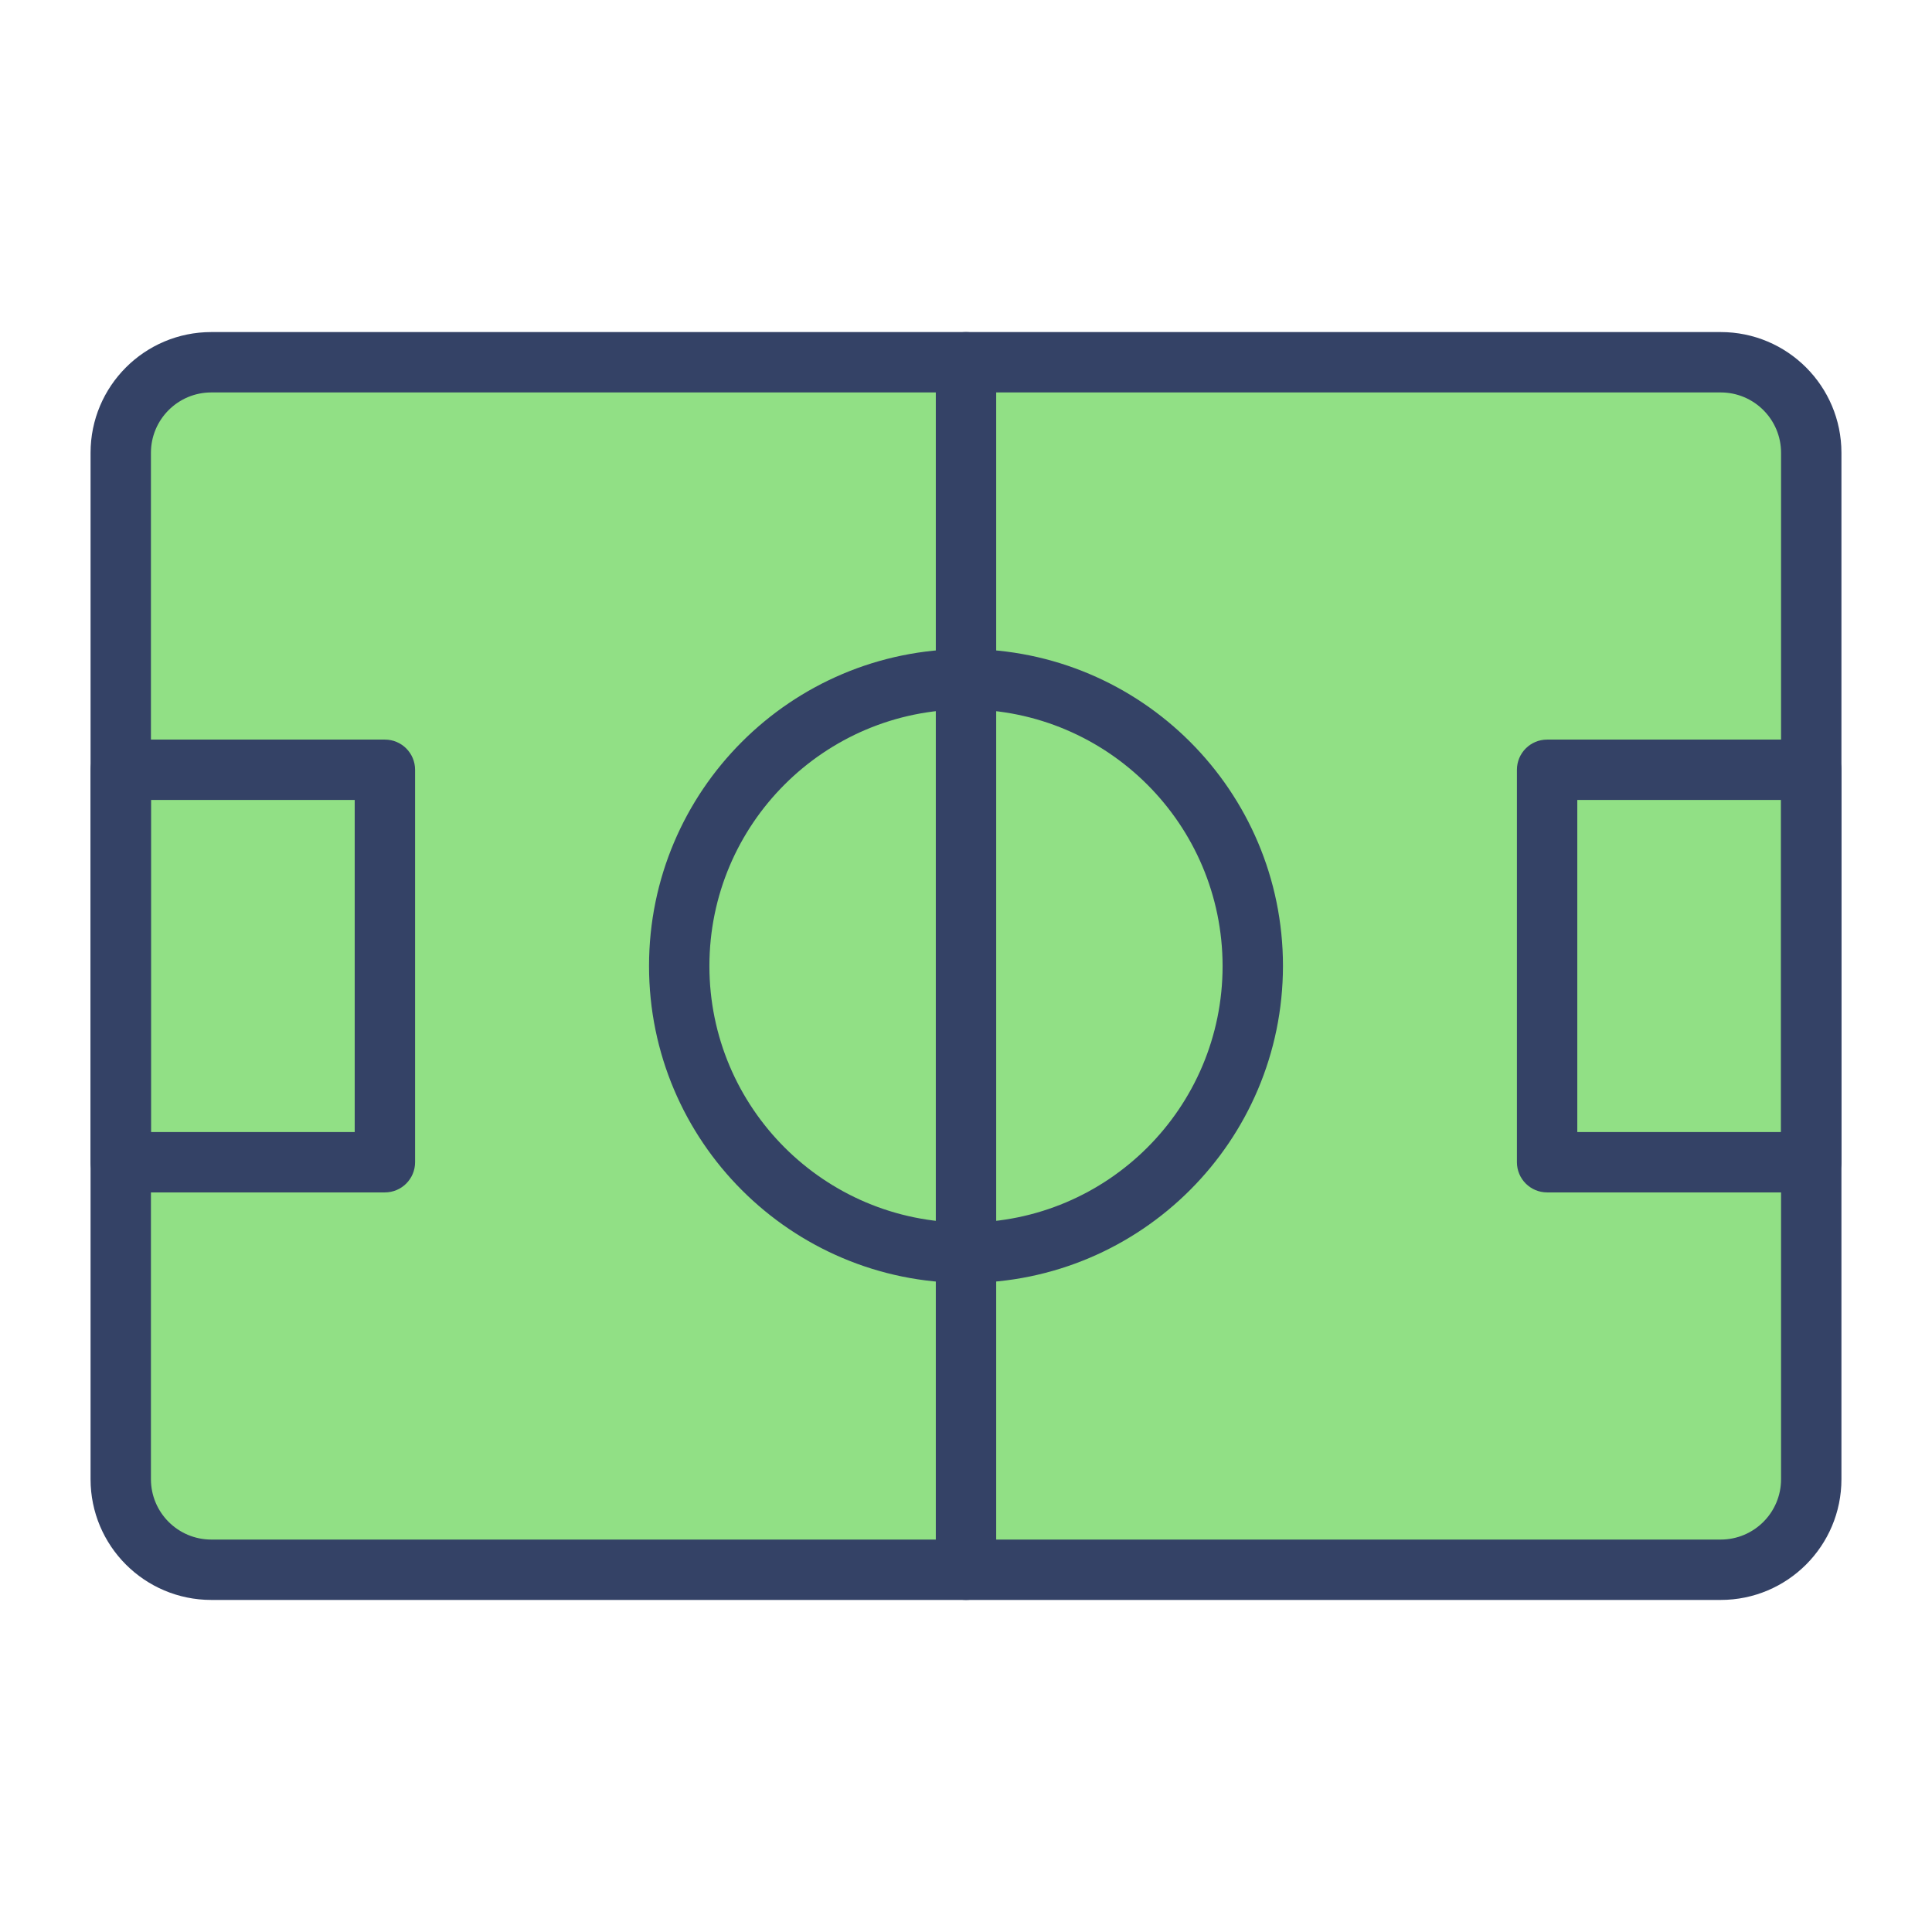
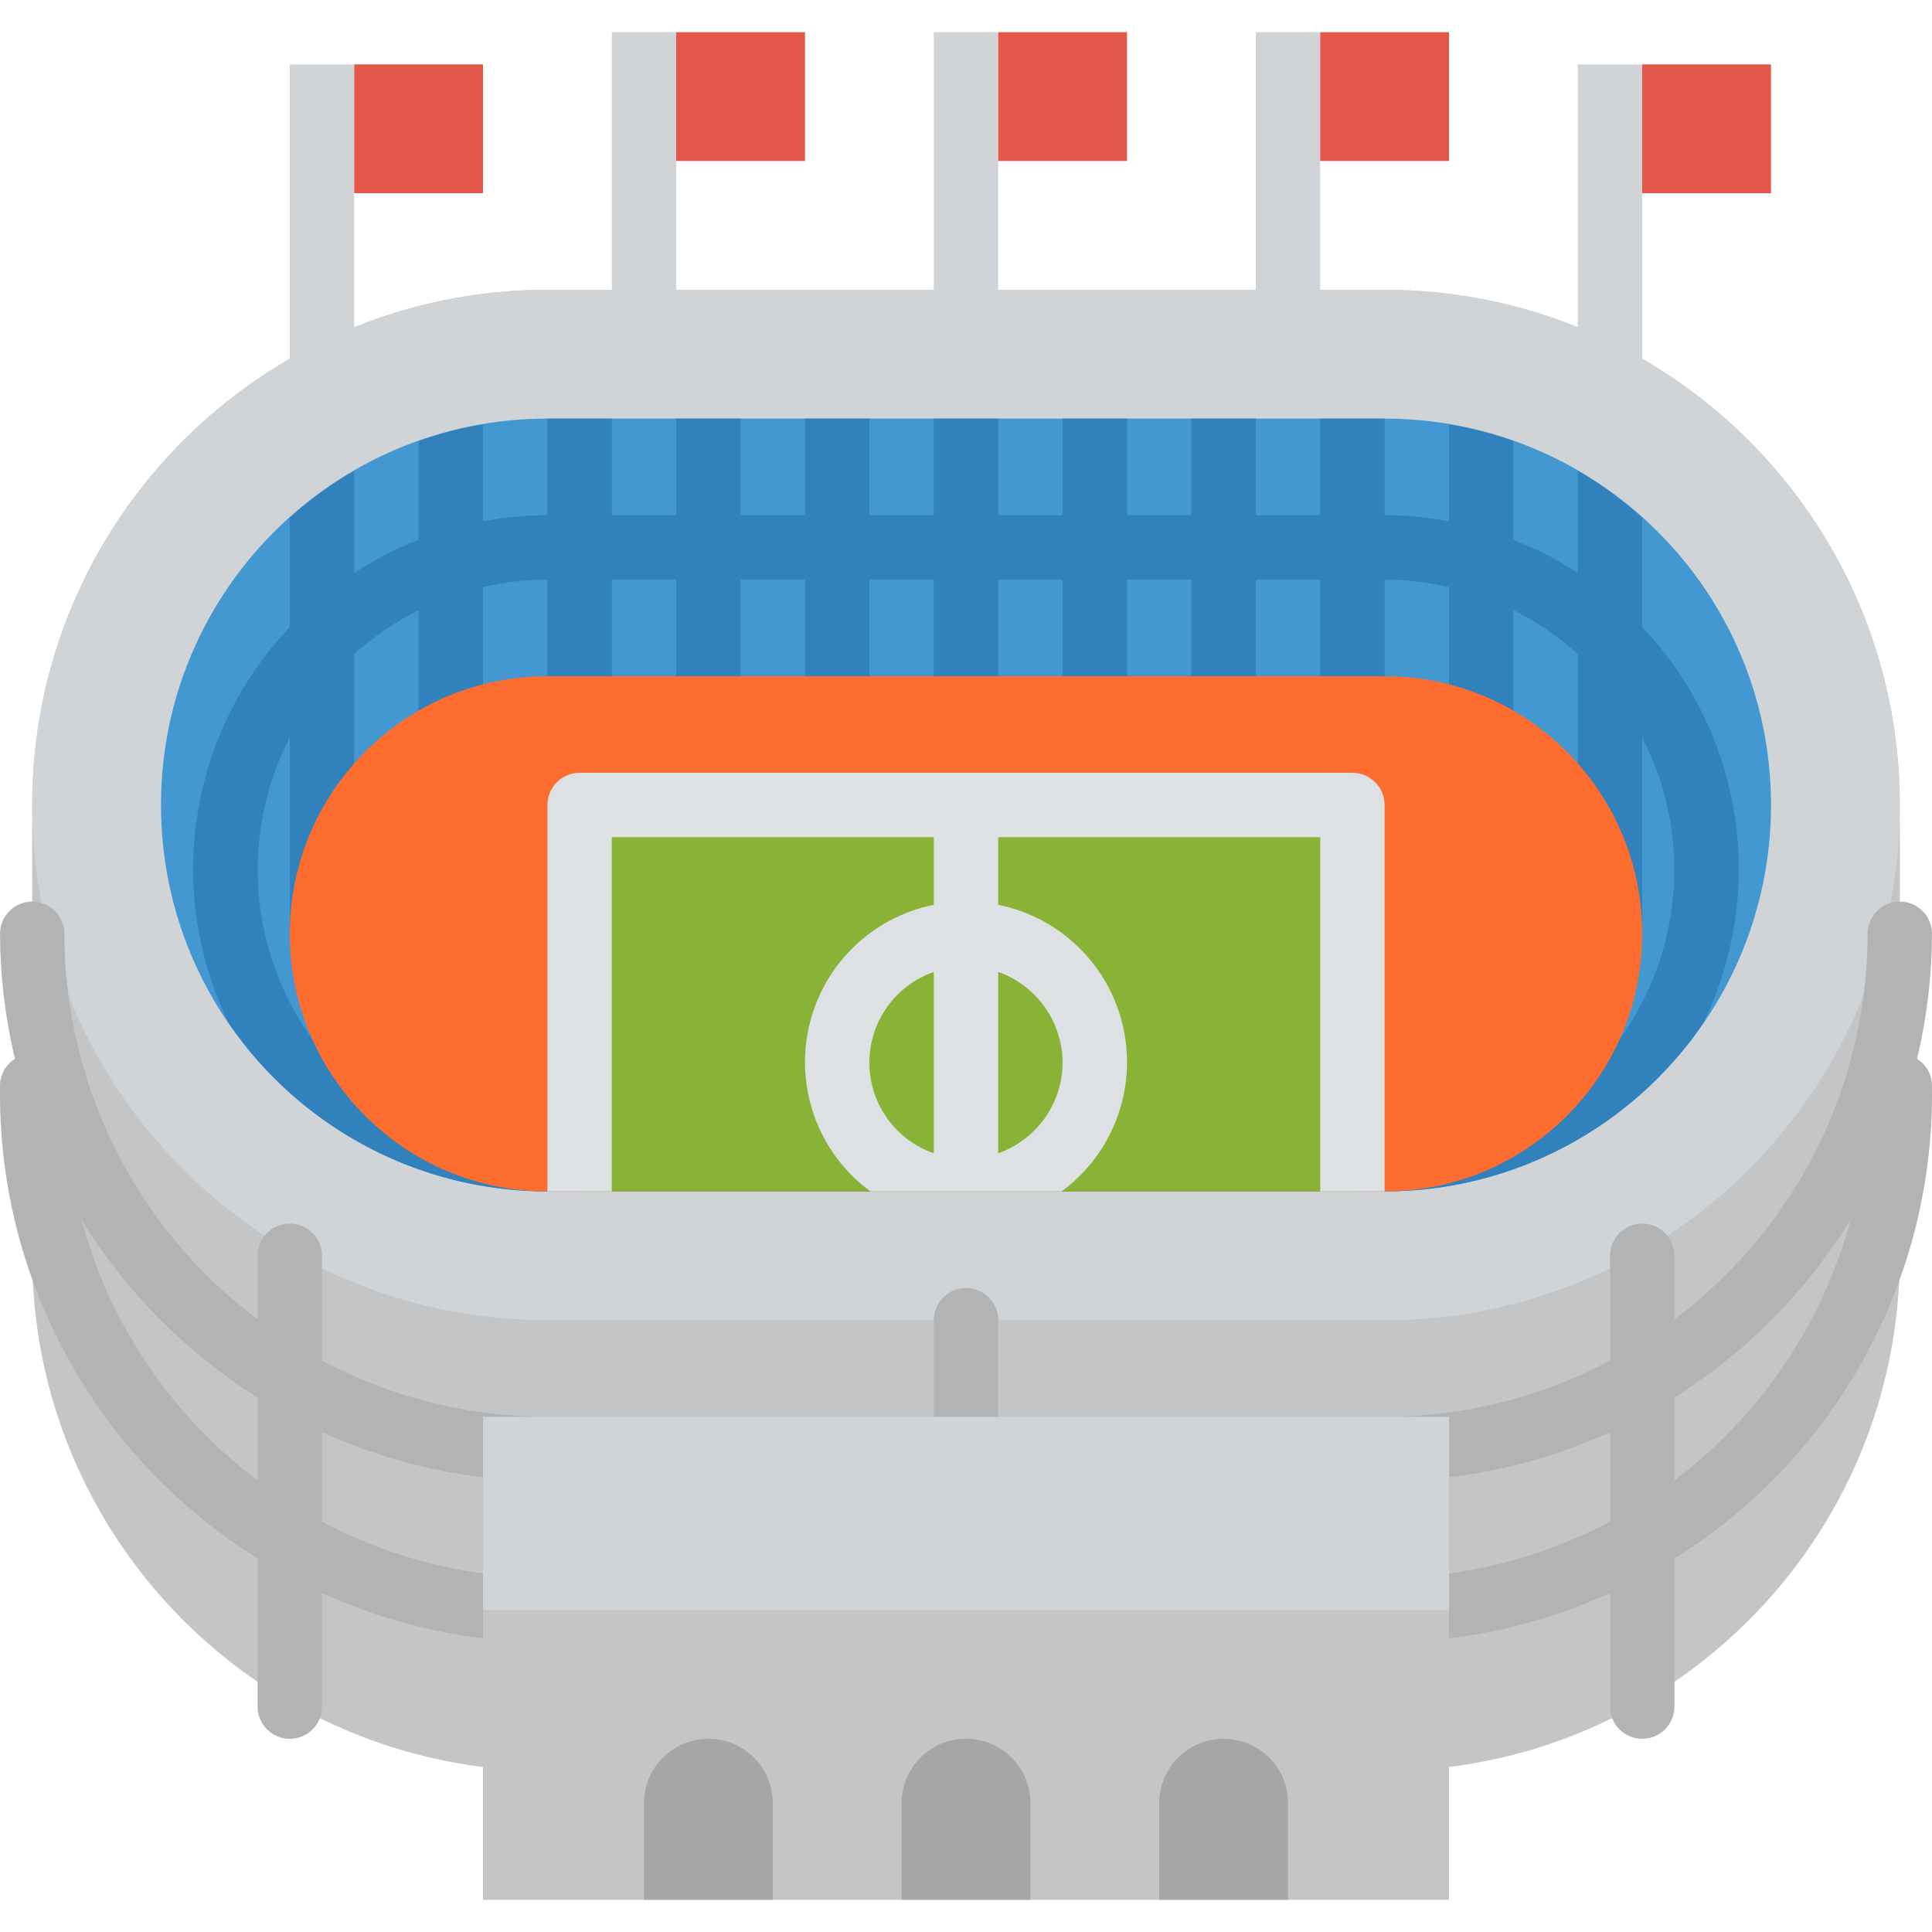
- <svg xmlns="http://www.w3.org/2000/svg" id="Layer_52" height="512" viewBox="0 0 64 64" width="512" data-name="Layer 52">
-   <g id="Layer_50" data-name="Layer 50">
-     <rect fill="#91e085" height="56" rx="3" transform="matrix(0 -1 1 0 0 64)" width="40" x="12" y="4" />
-     <g fill="#344266">
-       <path d="m57 53h-50a4 4 0 0 1 -4-4v-34a4 4 0 0 1 4-4h50a4 4 0 0 1 4 4v34a4 4 0 0 1 -4 4zm-50-40a2 2 0 0 0 -2 2v34a2 2 0 0 0 2 2h50a2 2 0 0 0 2-2v-34a2 2 0 0 0 -2-2z" />
-       <path d="m32 42.5a10.5 10.5 0 1 1 10.5-10.5 10.51 10.51 0 0 1 -10.5 10.5zm0-19a8.5 8.5 0 1 0 8.5 8.5 8.51 8.51 0 0 0 -8.5-8.5z" />
-       <path d="m32 53a1 1 0 0 1 -1-1v-40a1 1 0 0 1 2 0v40a1 1 0 0 1 -1 1z" />
-       <path d="m60 39.5h-8.75a1 1 0 0 1 -1-1v-13a1 1 0 0 1 1-1h8.75a1 1 0 0 1 1 1v13a1 1 0 0 1 -1 1zm-7.75-2h6.75v-11h-6.75z" />
-       <path d="m12.75 39.5h-8.75a1 1 0 0 1 -1-1v-13a1 1 0 0 1 1-1h8.75a1 1 0 0 1 1 1v13a1 1 0 0 1 -1 1zm-7.75-2h6.75v-11h-6.75z" />
-     </g>
+ <svg xmlns="http://www.w3.org/2000/svg" height="480pt" viewBox="0 -8 480 480" width="480pt">
+   <path d="m472 194.336v-2.336c0-70.691-57.309-128-128-128h-208c-70.691 0-128 57.309-128 128v112c0 70.691 57.309 128 128 128h208c70.691 0 128-57.309 128-128zm0 0" fill="#c3c5c7" />
+   <path d="m136 64h208c70.691 0 128 57.309 128 128s-57.309 128-128 128h-208c-70.691 0-128-57.309-128-128s57.309-128 128-128zm0 0" fill="#d1d4d6" />
+   <path d="m136 288c-53.02 0-96-42.98-96-96s42.98-96 96-96h208c53.02 0 96 42.98 96 96s-42.98 96-96 96zm0 0" fill="#4398d1" />
+   <g fill="#d1d4d6">
+     <path d="m232 0h16v80h-16zm0 0" />
+     <path d="m152 0h16v80h-16zm0 0" />
+     <path d="m392 8h16v80h-16zm0 0" />
+     <path d="m312 0h16v80h-16zm0 0" />
+     <path d="m72 8h16v80h-16zm0 0" />
  </g>
+   <path d="m248 0h32v32h-32zm0 0" fill="#e3584b" />
+   <path d="m168 0h32v32h-32zm0 0" fill="#e3584b" />
+   <path d="m408 8h32v32h-32zm0 0" fill="#e3584b" />
+   <path d="m328 0h32v32h-32zm0 0" fill="#e3584b" />
+   <path d="m88 8h32v32h-32zm0 0" fill="#e3584b" />
+   <path d="m476.281 255.078c2.434-10.18 3.68-20.609 3.719-31.078 0-4.418-3.582-8-8-8s-8 3.582-8 8c-.035 37.699-17.82 73.184-48 95.777v-15.777c0-4.418-3.582-8-8-8s-8 3.582-8 8v26.047c-17.242 9.168-36.473 13.961-56 13.953h-96v-24c0-4.418-3.582-8-8-8s-8 3.582-8 8v24h-96c-19.527.008-38.758-4.785-56-13.953v-26.047c0-4.418-3.582-8-8-8s-8 3.582-8 8v15.777c-30.18-22.594-47.965-58.078-48-95.777 0-4.418-3.582-8-8-8s-8 3.582-8 8c.039 10.469 1.285 20.898 3.719 31.078-2.281 1.418-3.684 3.898-3.719 6.586v2.336c.043 46.867 24.23 90.402 64 115.199v36.801c0 4.418 3.582 8 8 8s8-3.582 8-8v-28.207c17.578 8.027 36.676 12.191 56 12.207h208c19.324-.016 38.422-4.18 56-12.207v28.207c0 4.418 3.582 8 8 8s8-3.582 8-8v-36.801c39.77-24.797 63.957-68.332 64-115.199v-2.336c-.035-2.688-1.438-5.168-3.719-6.586zm-456.09 39.867c11.008 17.922 25.996 33.066 43.809 44.254v20.609c-21.434-16.129-36.852-38.961-43.809-64.863zm323.809 89.055h-208c-19.527.008-38.758-4.785-56-13.953v-22.254c17.578 8.027 36.676 12.191 56 12.207h208c19.324-.016 38.422-4.18 56-12.207v22.254c-17.242 9.168-36.473 13.961-56 13.953zm72-24.223v-20.578c17.809-11.18 32.797-26.312 43.809-44.223-6.969 25.879-22.387 48.688-43.809 64.801zm0 0" fill="#b1b3b5" />
+   <path d="m120 352h240v112h-240zm0 0" fill="#c3c5c7" />
+   <path d="m120 344h240v48h-240zm0 0" fill="#d1d4d6" />
+   <path d="m240 424c8.836 0 16 7.164 16 16v24h-32v-24c0-8.836 7.164-16 16-16zm0 0" fill="#a5a6a8" />
+   <path d="m304 424c8.836 0 16 7.164 16 16v24h-32v-24c0-8.836 7.164-16 16-16zm0 0" fill="#a5a6a8" />
+   <path d="m176 424c8.836 0 16 7.164 16 16v24h-32v-24c0-8.836 7.164-16 16-16zm0 0" fill="#a5a6a8" />
+   <path d="m136 288h208c31.656-.016 61.27-15.641 79.145-41.77 15.996-32.754 9.961-72.004-15.145-98.438v-27.145c-4.918-4.426-10.281-8.332-16-11.656v25.344c-5.039-3.281-10.398-6.039-16-8.223v-24.512c-5.203-1.852-10.555-3.238-16-4.152v24.078c-5.277-.996-10.633-1.508-16-1.527v-24h-16v24h-16v-24h-16v24h-16v-24h-16v24h-16v-24h-16v24h-16v-24h-16v24h-16v-24h-16v24h-16v-24h-16v24c-5.367.02-10.723.531-16 1.527v-24.078c-5.445.914-10.797 2.301-16 4.152v24.512c-5.602 2.184-10.961 4.941-16 8.223v-25.344c-5.719 3.324-11.082 7.23-16 11.656v27.145c-25.105 26.434-31.141 65.684-15.145 98.438 17.875 26.129 47.488 41.754 79.145 41.77zm-64-112.801v48.801h16v-69.512c4.816-4.336 10.199-7.996 16-10.887v32.398h16v-38.145c5.246-1.215 10.613-1.84 16-1.855v24h16v-24h16v24h16v-24h16v24h16v-24h16v24h16v-24h16v24h16v-24h16v24h16v-24h16v24h16v-24c5.387.016 10.754.641 16 1.855v46.145h16v-40.398c5.801 2.891 11.184 6.551 16 10.887v69.512h16v-48.801c11.488 22.301 10.52 48.977-2.555 70.383-13.07 21.41-36.359 34.453-61.445 34.418h-208c-25.086.035-48.375-13.008-61.445-34.418-13.074-21.406-14.043-48.082-2.555-70.383zm0 0" fill="#3181bd" />
+   <path d="m136 288c-35.348 0-64-28.652-64-64s28.652-64 64-64h208c35.348 0 64 28.652 64 64s-28.652 64-64 64zm0 0" fill="#fd6d2f" />
+   <path d="m144 192h192v96h-192zm0 0" fill="#88b337" />
+   <path d="m336 184h-192c-4.418 0-8 3.582-8 8v96h16v-88h80v16.801c-15.473 3.109-27.652 15.059-31.062 30.469-3.41 15.41 2.594 31.383 15.309 40.73h47.508c12.715-9.348 18.719-25.32 15.309-40.73-3.41-15.41-15.59-27.359-31.062-30.469v-16.801h80v88h16v-96c0-4.418-3.582-8-8-8zm-104 94.527c-9.586-3.34-16.008-12.379-16.008-22.527s6.422-19.188 16.008-22.527zm32-22.527c-.043 10.133-6.445 19.148-16 22.527v-45.055c9.555 3.379 15.957 12.395 16 22.527zm0 0" fill="#dee1e3" />
</svg>
